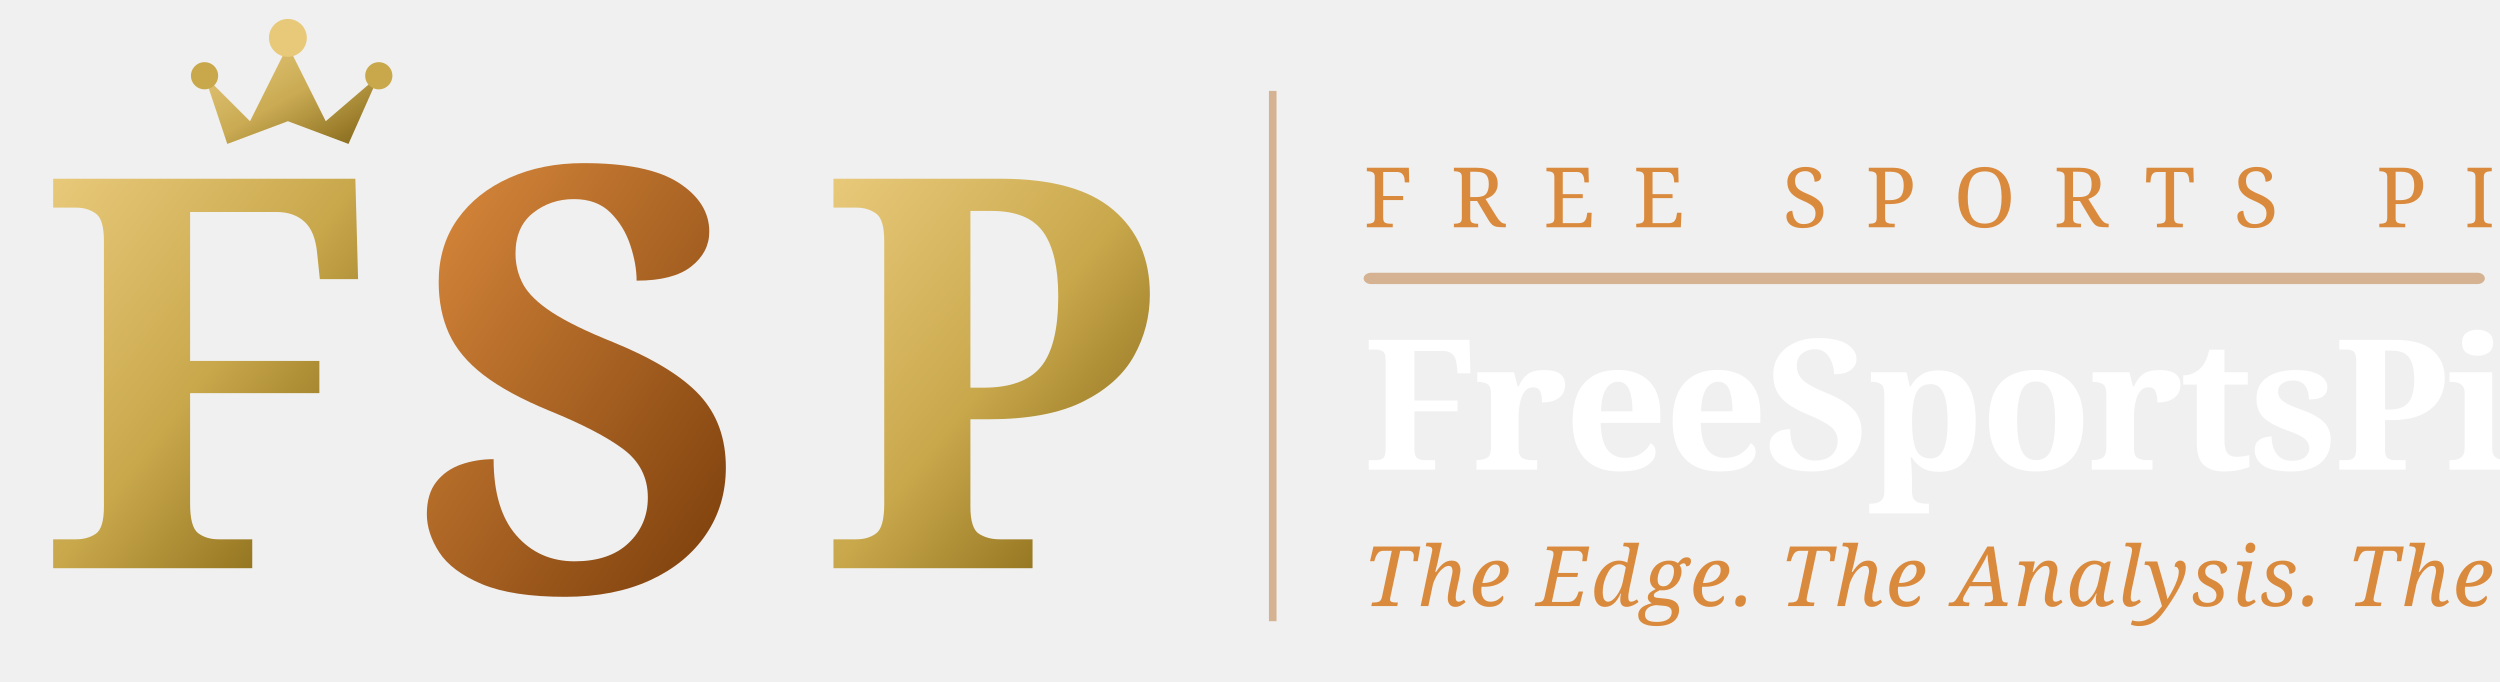
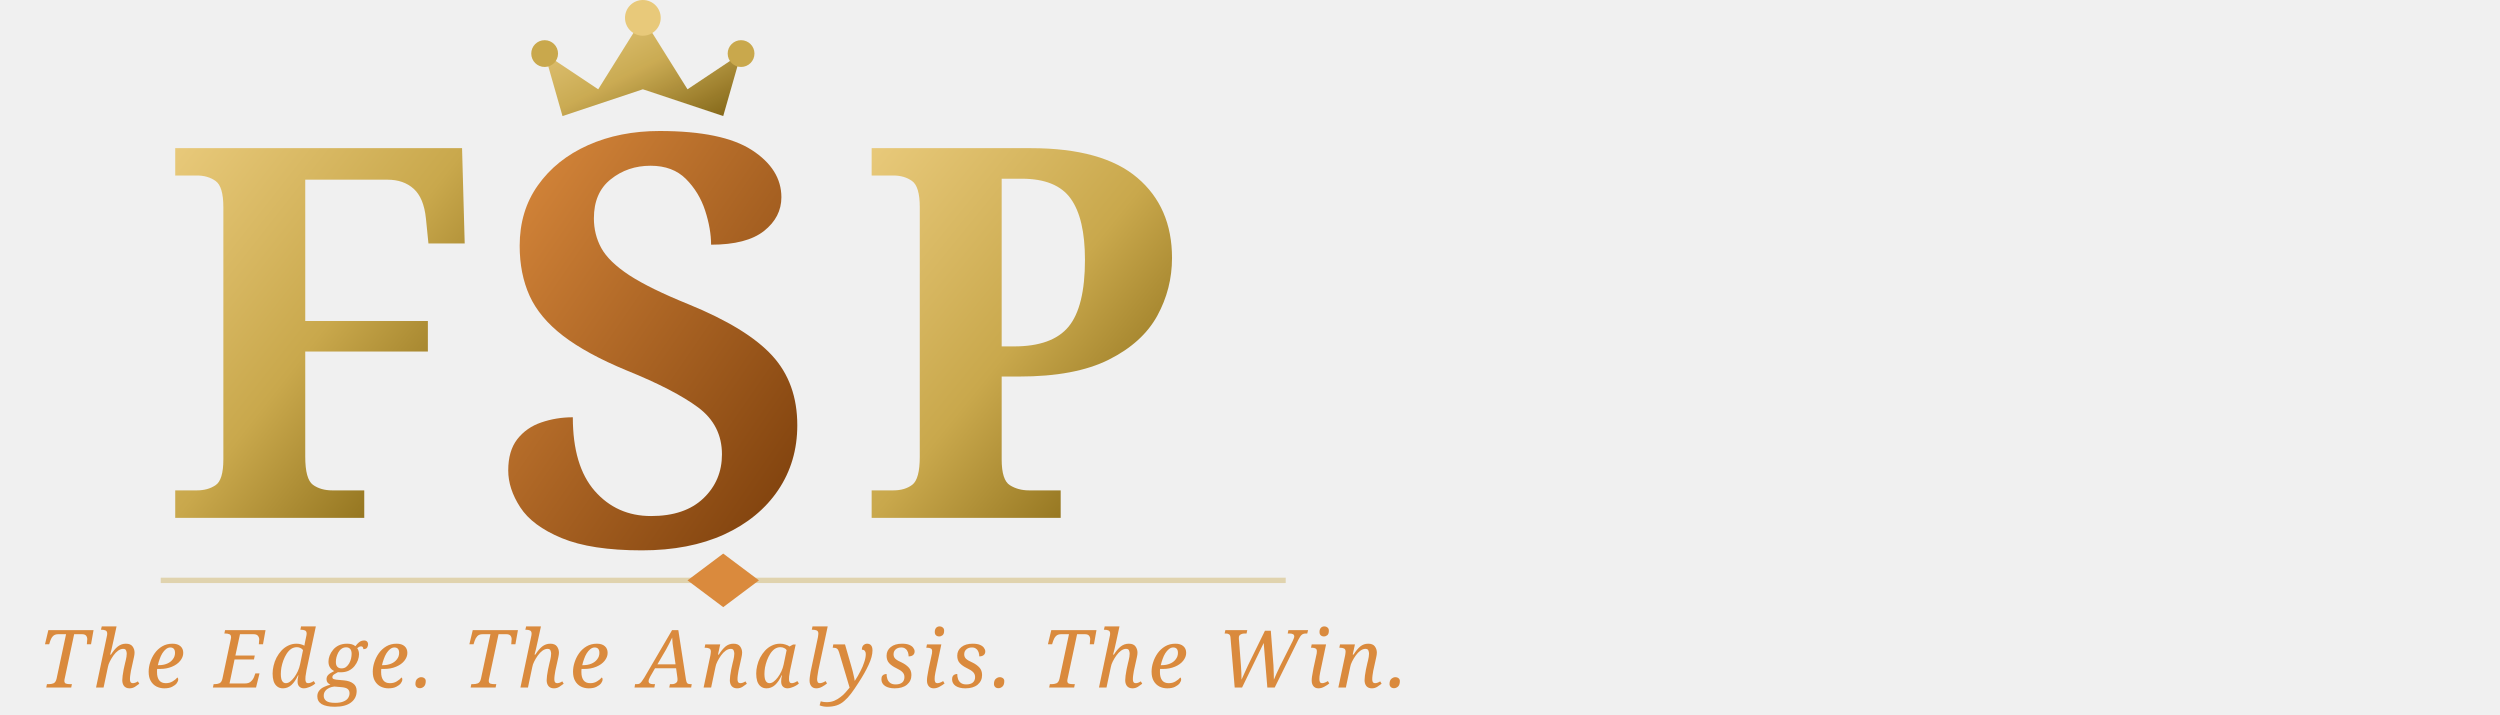
- <svg xmlns="http://www.w3.org/2000/svg" width="330" height="90" viewBox="0 0 330 90">
+ <svg xmlns="http://www.w3.org/2000/svg" width="280" height="80" viewBox="0 0 280 80">
  <defs>
    <linearGradient id="lg1" x1="0%" y1="0%" x2="100%" y2="100%">
      <stop offset="0%" stop-color="#E8C97A" />
      <stop offset="50%" stop-color="#C9A84C" />
      <stop offset="100%" stop-color="#7A5C0A" />
    </linearGradient>
    <linearGradient id="lg2" x1="0%" y1="0%" x2="100%" y2="100%">
      <stop offset="0%" stop-color="#DA8A3D" />
      <stop offset="100%" stop-color="#7A3D0A" />
    </linearGradient>
  </defs>
-   <polygon points="38,6 33,16 27,10 30,19 38,16 46,19 50,10 43,16" fill="url(#lg1)" opacity="0.95" />
-   <circle cx="38" cy="5" r="2.5" fill="#E8C97A" />
-   <circle cx="27" cy="10" r="1.8" fill="#C9A84C" />
-   <circle cx="50" cy="10" r="1.8" fill="#C9A84C" />
-   <text x="5" y="75" font-family="Georgia,serif" font-size="72" font-weight="700" fill="url(#lg1)">F</text>
-   <text x="54" y="78" font-family="Georgia,serif" font-size="78" font-weight="700" fill="url(#lg2)">S</text>
-   <text x="108" y="75" font-family="Georgia,serif" font-size="72" font-weight="700" fill="url(#lg1)">P</text>
-   <line x1="168" y1="12" x2="168" y2="82" stroke="#B87333" stroke-width="1" opacity="0.5" />
-   <text x="180" y="30" font-family="Georgia,serif" font-size="11" font-weight="400" fill="#DA8A3D" letter-spacing="5">FREE SPORTS PICKS</text>
-   <rect x="180" y="36" width="148" height="1.5" fill="#B87333" opacity="0.5" rx="1" />
-   <text x="180" y="62" font-family="Georgia,serif" font-size="24" font-weight="700" fill="#FFFFFF" letter-spacing="-0.5">FreeSportsPicks<tspan fill="#FFFFFF">.pro</tspan>
-   </text>
-   <text x="180" y="80" font-family="Georgia,serif" font-size="11" font-style="italic" fill="#DA8A3D" letter-spacing="0.3">The Edge. The Analysis. The Win.</text>
+   <polygon points="72,2 67,10 61,6 63,13 72,10 81,13 83,6 77,10" fill="url(#lg1)" opacity="0.95" />
+   <circle cx="72" cy="2" r="2" fill="#E8C97A" />
+   <circle cx="61" cy="6" r="1.5" fill="#C9A84C" />
+   <circle cx="83" cy="6" r="1.5" fill="#C9A84C" />
+   <text x="18" y="58" font-family="Georgia,serif" font-size="58" font-weight="700" fill="url(#lg1)">F</text>
+   <text x="55" y="61" font-family="Georgia,serif" font-size="64" font-weight="700" fill="url(#lg2)">S</text>
+   <text x="96" y="58" font-family="Georgia,serif" font-size="58" font-weight="700" fill="url(#lg1)">P</text>
+   <line x1="18" y1="65" x2="144" y2="65" stroke="#C9A84C" stroke-width="0.6" opacity="0.4" />
+   <polygon points="81,62 85,65 81,68 77,65" fill="#DA8A3D" />
+   <text x="81" y="77" font-family="Georgia,serif" font-size="9" font-style="italic" fill="#DA8A3D" text-anchor="middle" letter-spacing="0.5">The Edge. The Analysis. The Win.</text>
</svg>
